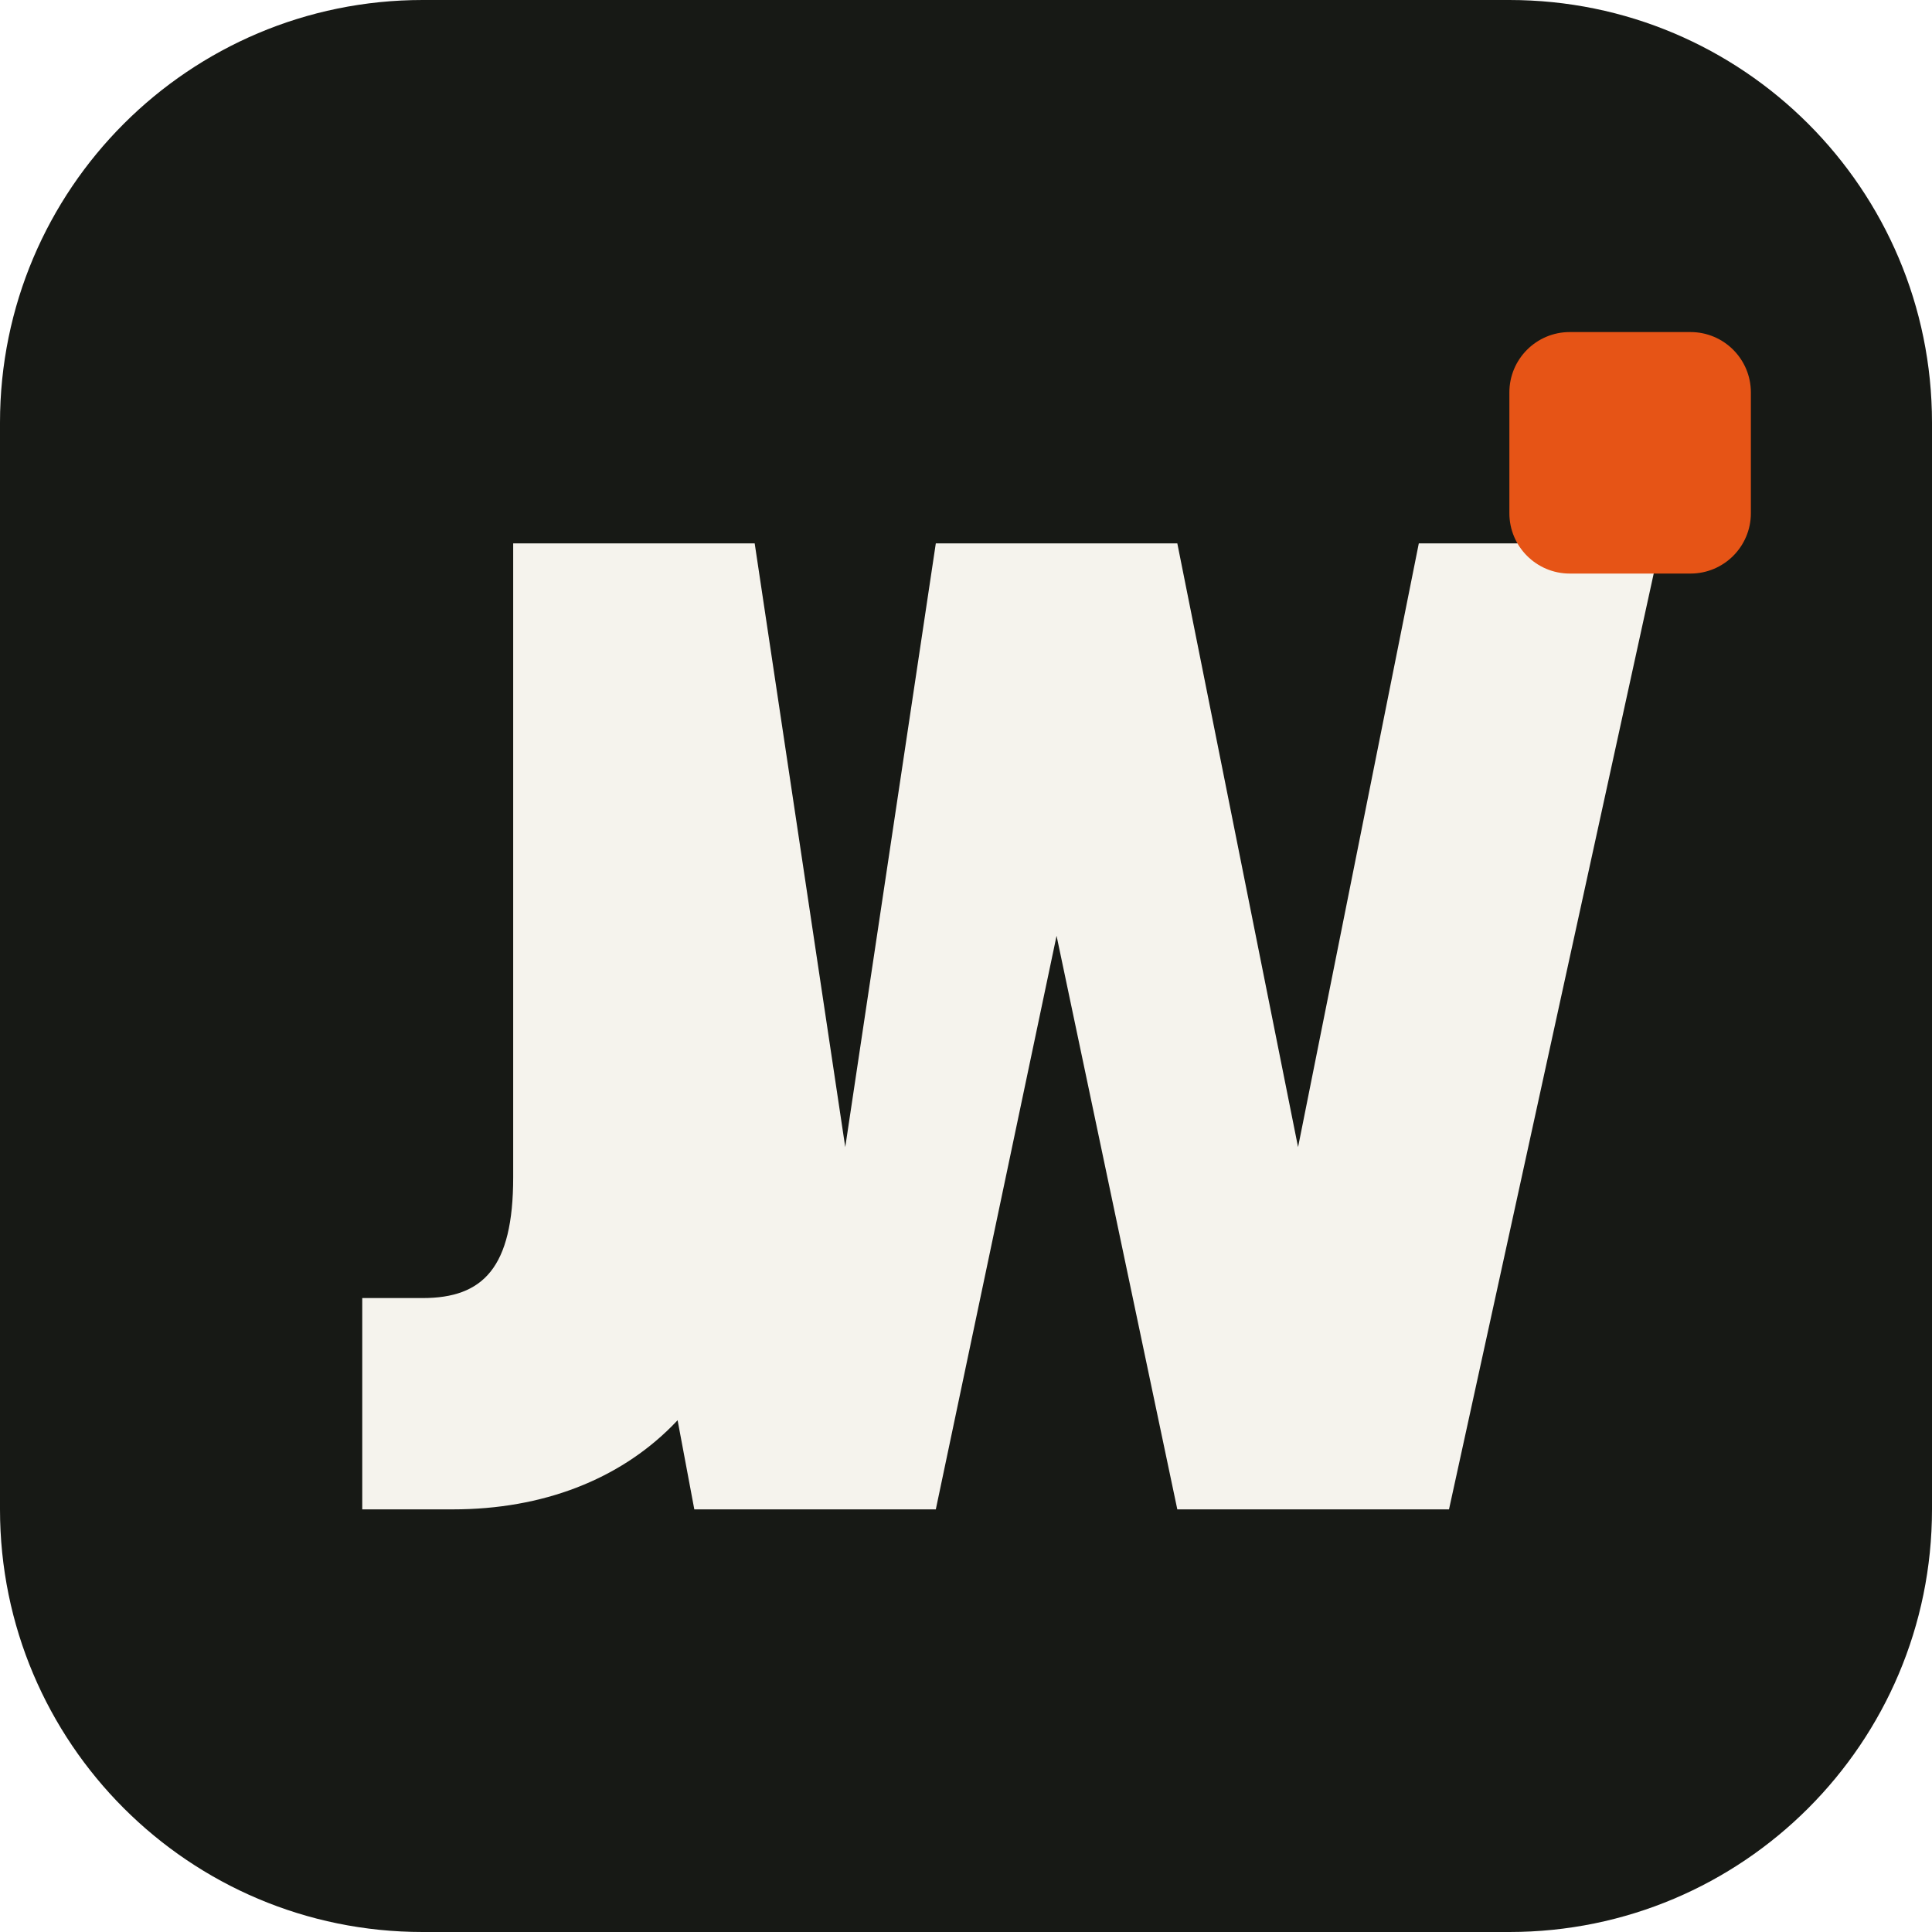
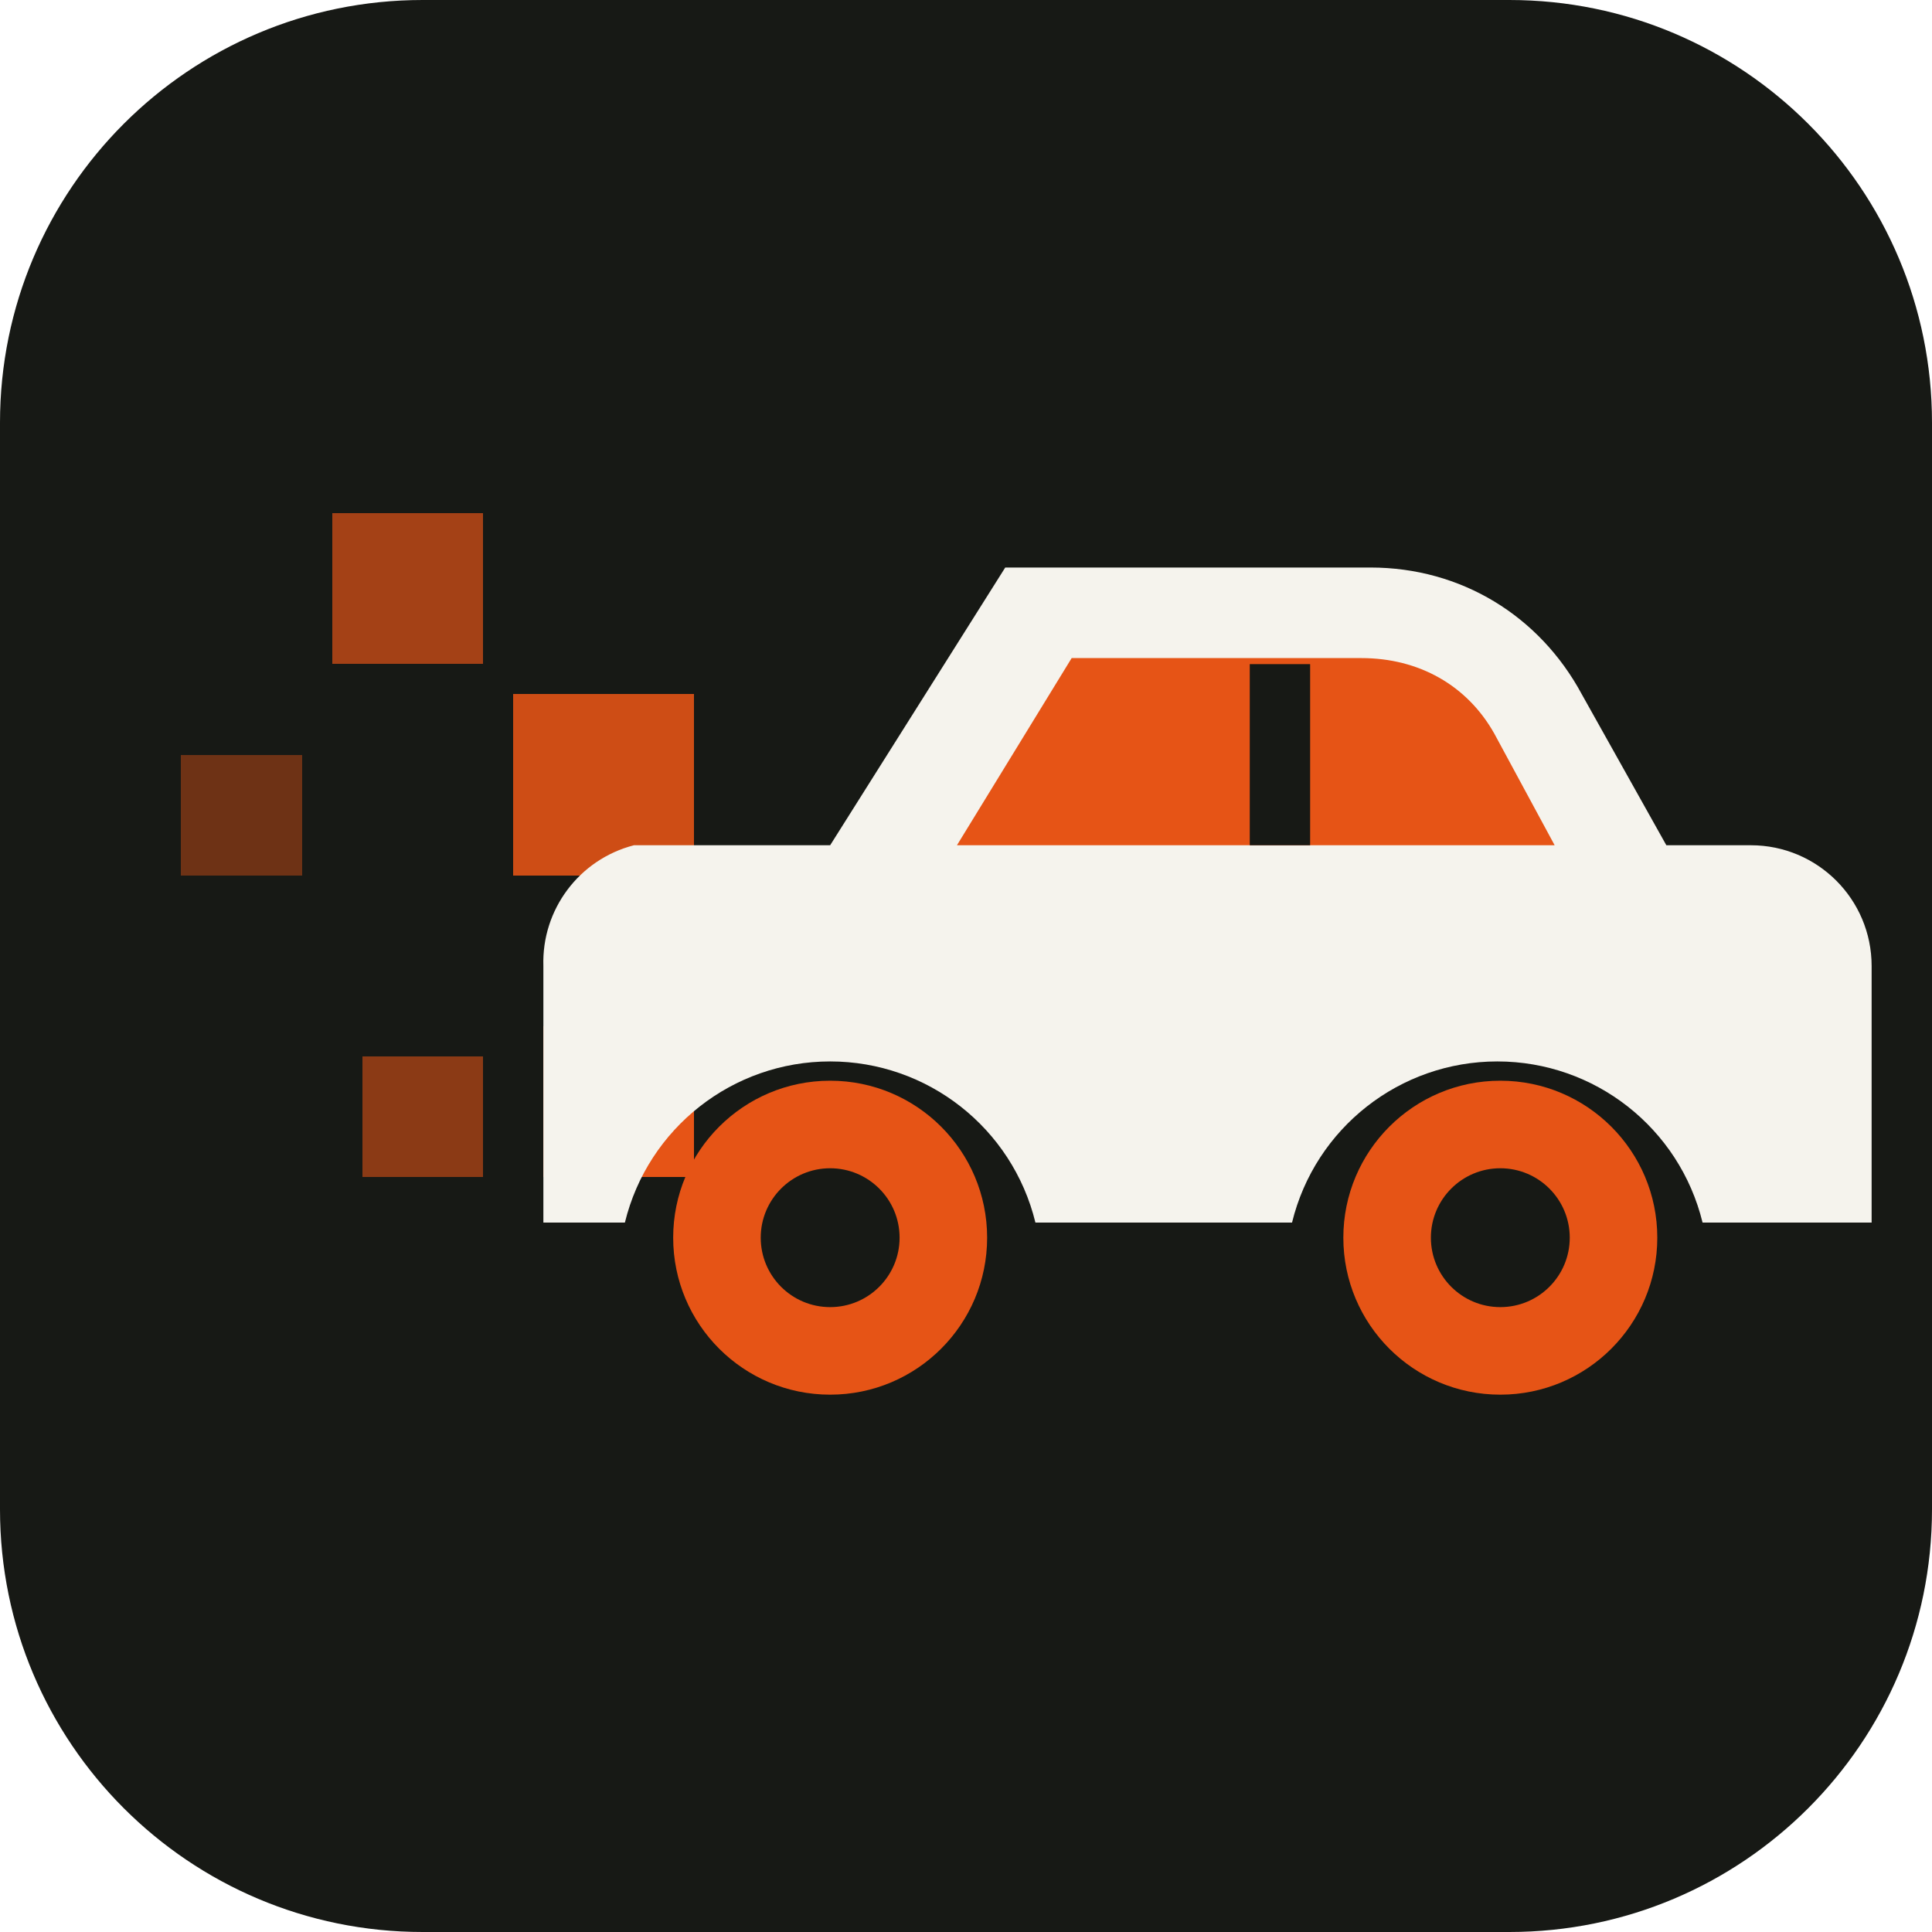
- <svg xmlns="http://www.w3.org/2000/svg" viewBox="0 0 64 64">
+ <svg xmlns="http://www.w3.org/2000/svg" viewBox="0 0 64 64" role="img" aria-label="A solid car emerging from pixels">
  <rect width="64" height="64" rx="14" fill="#171915" />
-   <path d="M17 18h8v22c0 6-4 10-10 10h-3v-7h2c2 0 3-1 3-4V18Zm14 0h8l4 20 4-20h8l-7 32h-9l-4-19-4 19h-8l-6-32h8l3 20 3-20Z" fill="#f5f3ed" />
-   <rect x="50" y="11" width="8" height="8" rx="2" fill="#e65416" />
+   <g fill="#e65416" shape-rendering="crispEdges">
+     <rect x="6" y="25" width="4" height="4" opacity=".42" />
+     <rect x="11" y="17" width="5" height="5" opacity=".68" />
+     <rect x="12" y="35" width="4" height="4" opacity=".56" />
+     <rect x="17" y="23" width="6" height="6" opacity=".88" />
+     <rect x="18" y="34" width="5" height="5" />
+   </g>
+   <path d="M21 28h6.5l5.8-9.2h12.1c3 0 5.6 1.6 7 4.2l2.8 5H58a4 4 0 0 1 4 4v8.5h-5.6a7 7 0 0 0-13.6 0h-8.5a7 7 0 0 0-13.6 0H18V32a4 4 0 0 1 3-4Z" fill="#f5f3ed" />
+   <path d="M35.5 21.8h9.6c1.9 0 3.5.9 4.4 2.5l2 3.7H31.7l3.8-6.2Z" fill="#e65416" />
+   <path d="M42.4 22v6" stroke="#171915" stroke-width="2" />
+   <circle cx="27.5" cy="41" r="5.2" fill="#e65416" />
+   <circle cx="49.7" cy="41" r="5.2" fill="#e65416" />
+   <circle cx="27.5" cy="41" r="2.3" fill="#171915" />
+   <circle cx="49.7" cy="41" r="2.3" fill="#171915" />
</svg>
